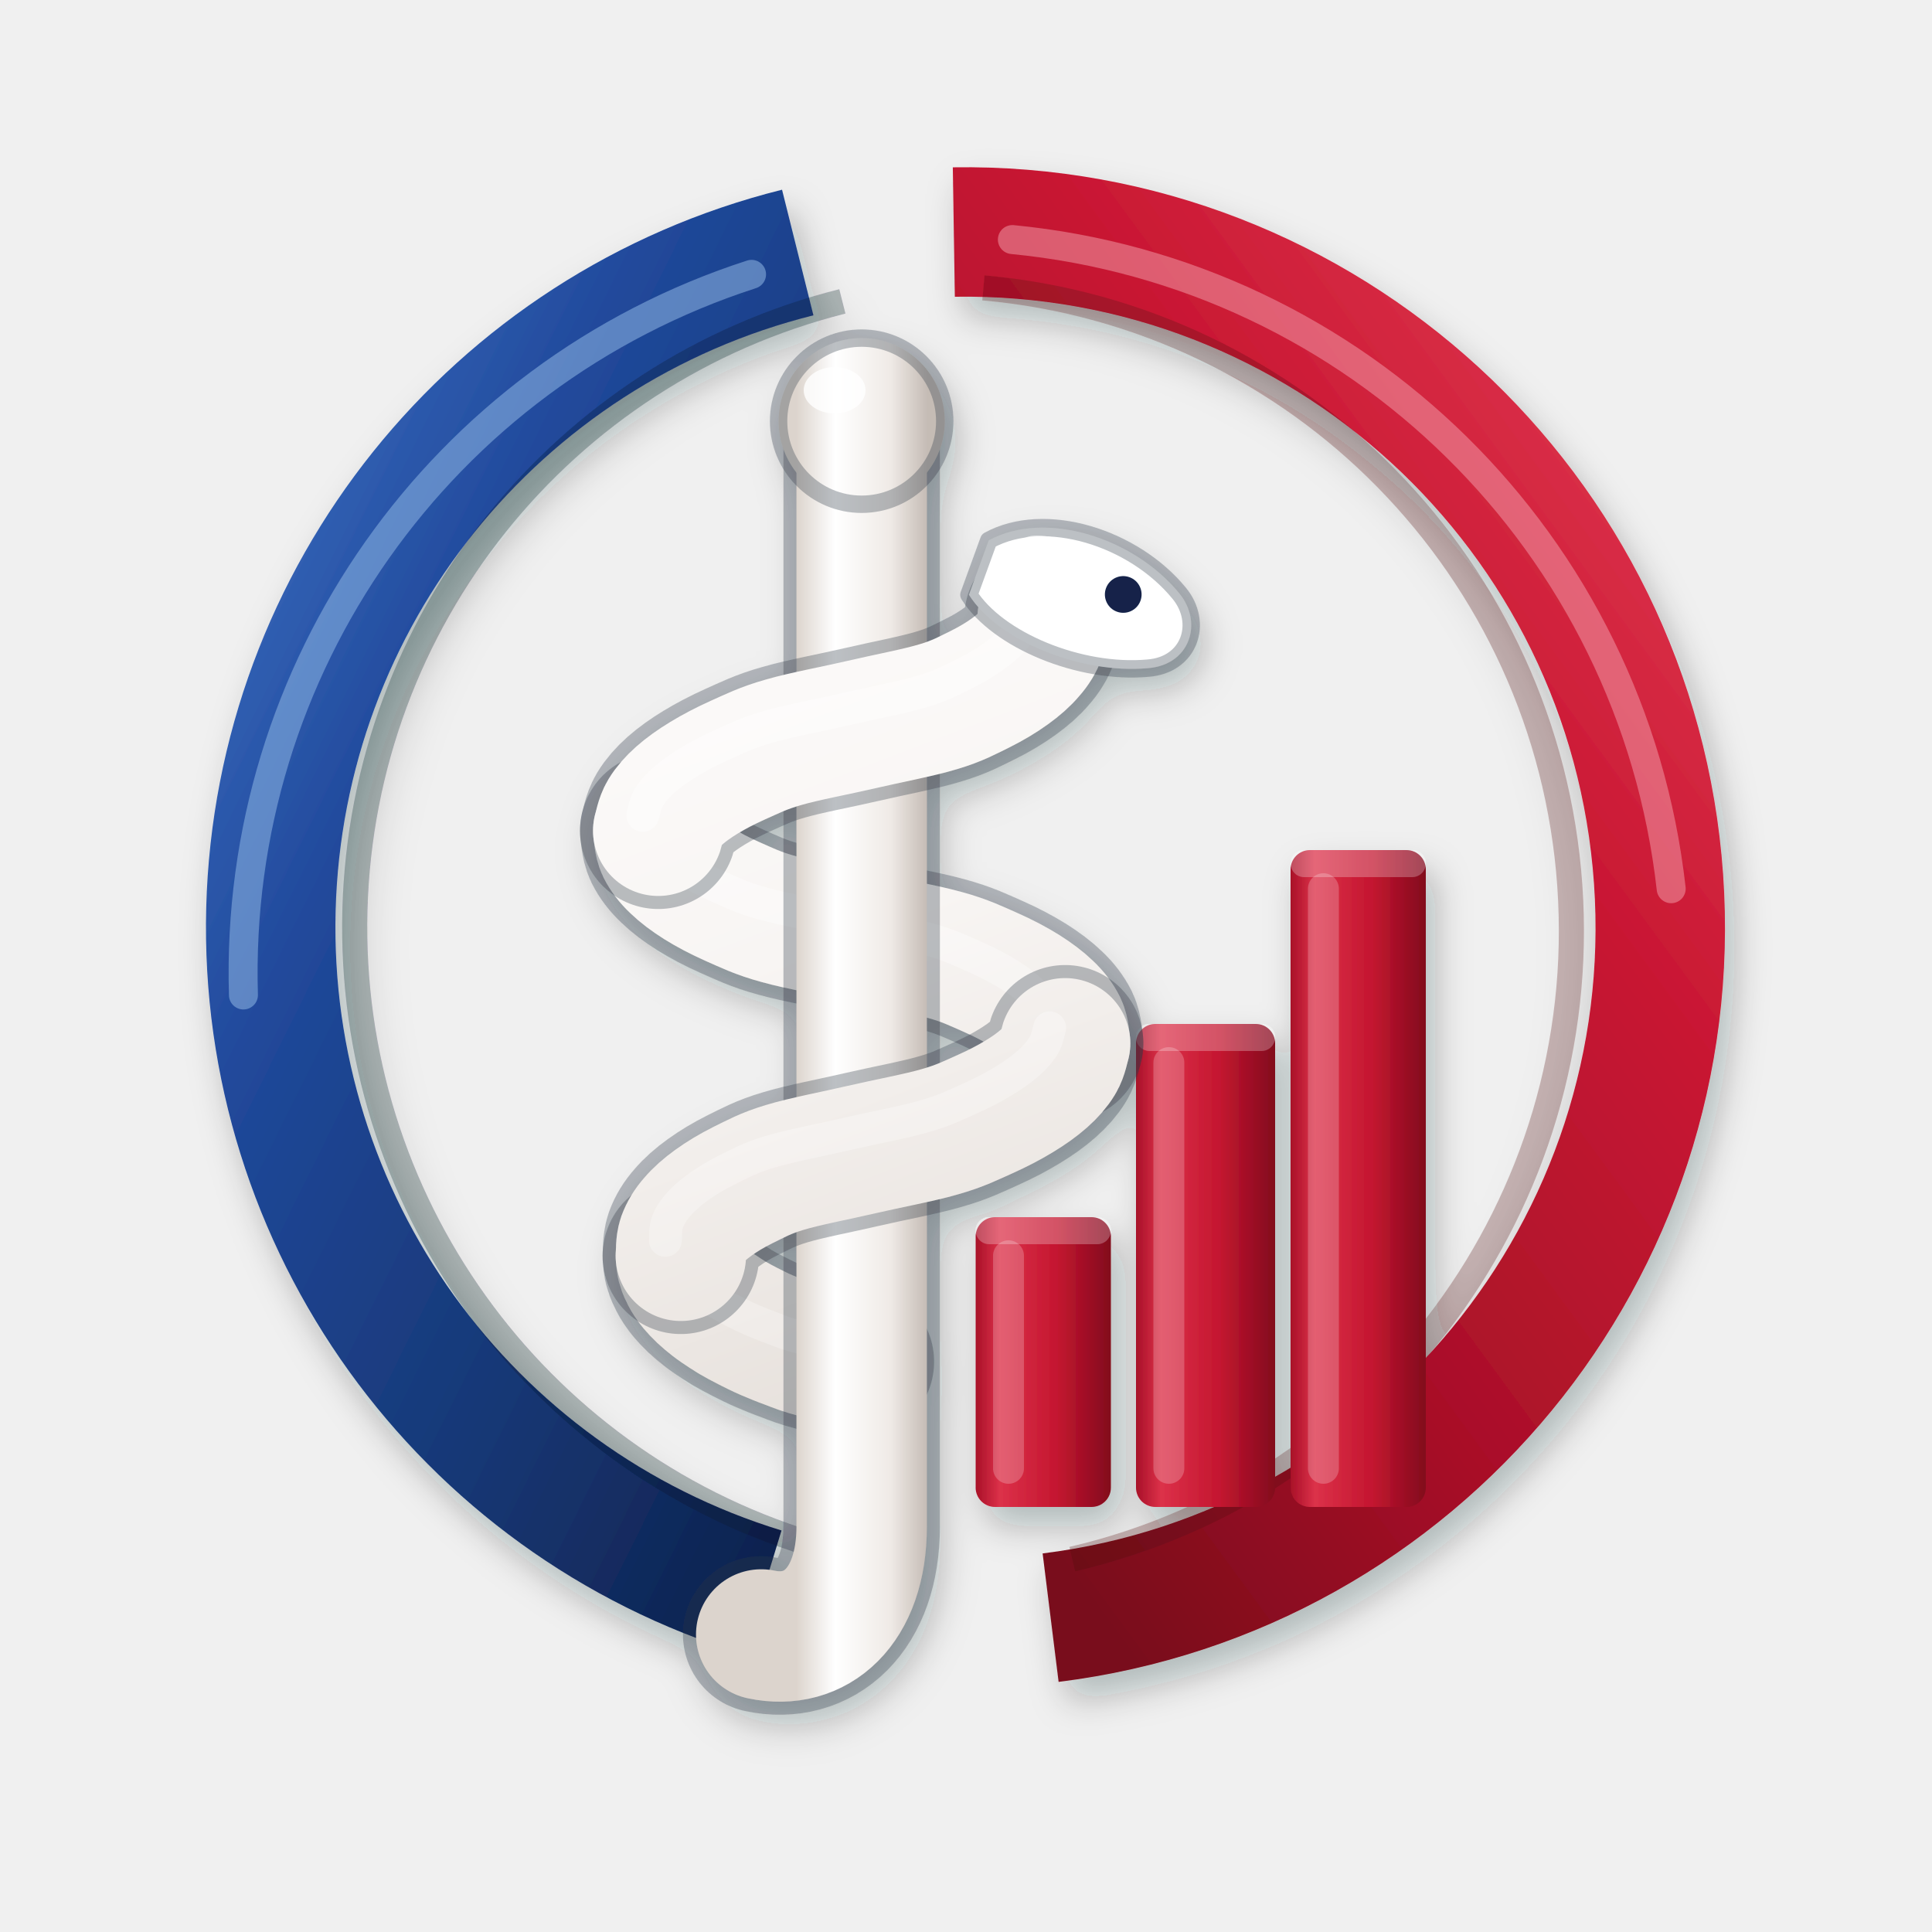
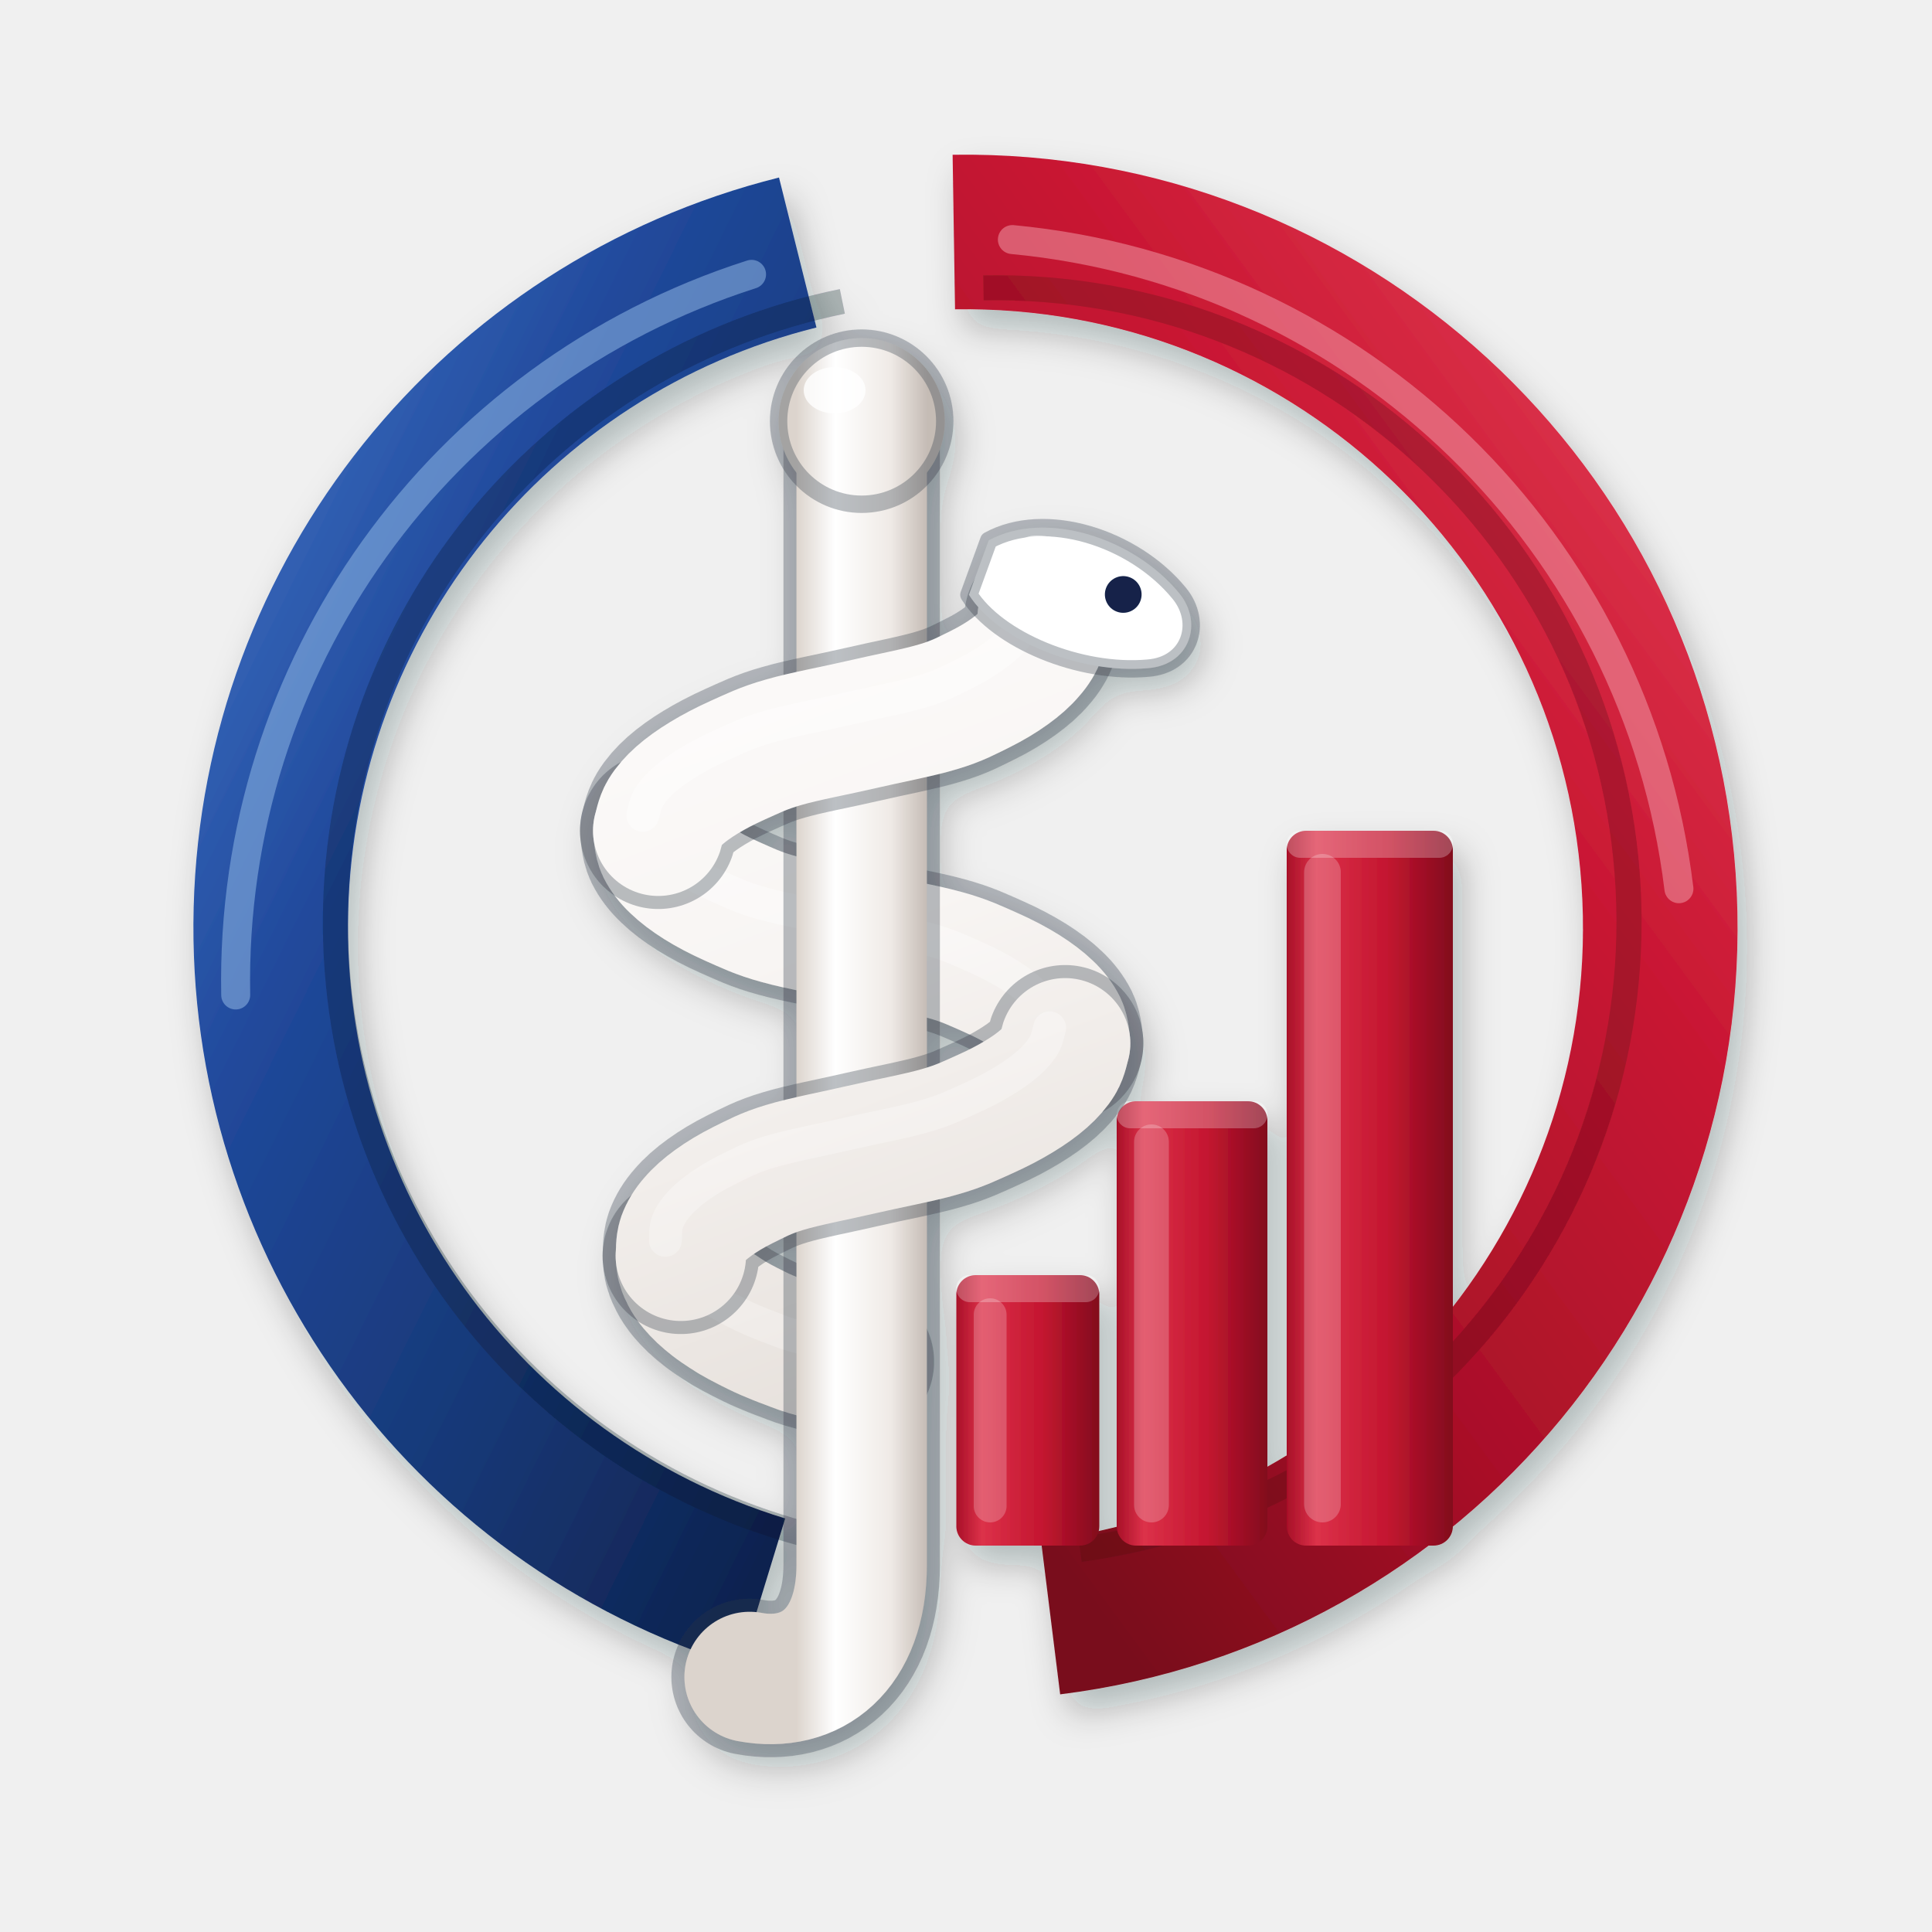
<svg xmlns="http://www.w3.org/2000/svg" viewBox="0 0 100 100" width="100" height="100" role="img" aria-label="Finanz-Medizin">
  <defs>
    <linearGradient id="fmNavy" x1=".1" y1="0" x2=".9" y2="1">
      <stop offset="0" stop-color="#3A6CC0" />
      <stop offset=".3" stop-color="#20489A" />
      <stop offset=".68" stop-color="#173876" />
      <stop offset="1" stop-color="#0E2350" />
    </linearGradient>
    <linearGradient id="fmRed" x1=".9" y1="0" x2=".2" y2="1">
      <stop offset="0" stop-color="#E23B52" />
      <stop offset=".3" stop-color="#CA1934" />
      <stop offset=".68" stop-color="#A81028" />
      <stop offset="1" stop-color="#79091B" />
    </linearGradient>
    <linearGradient id="fmBar" x1="0" y1="0" x2="1" y2="0">
      <stop offset="0" stop-color="#A81028" />
      <stop offset=".18" stop-color="#DC3149" />
      <stop offset=".6" stop-color="#C41630" />
      <stop offset="1" stop-color="#82091D" />
    </linearGradient>
    <linearGradient id="fmBone" gradientUnits="userSpaceOnUse" x1="32" y1="20" x2="58" y2="88">
      <stop offset="0" stop-color="#FFFFFF" />
      <stop offset=".42" stop-color="#F8F5F3" />
      <stop offset="1" stop-color="#D9D1CA" />
    </linearGradient>
    <linearGradient id="fmRod" gradientUnits="userSpaceOnUse" x1="41.2" y1="0" x2="48" y2="0">
      <stop offset="0" stop-color="#DCD4CD" />
      <stop offset=".3" stop-color="#FFFFFF" />
      <stop offset=".72" stop-color="#EFEAE6" />
      <stop offset="1" stop-color="#C5BCB5" />
    </linearGradient>
    <linearGradient id="fmGloss" gradientUnits="userSpaceOnUse" x1="32" y1="22" x2="58" y2="86">
      <stop offset="0" stop-color="#FFFFFF" stop-opacity=".95" />
      <stop offset=".6" stop-color="#FFFFFF" stop-opacity=".5" />
      <stop offset="1" stop-color="#FFFFFF" stop-opacity=".12" />
    </linearGradient>
    <filter id="fmRelief" x="-12%" y="-12%" width="128%" height="128%">
      <feDropShadow dx=".5" dy="1" stdDeviation=".9" flood-color="#0A1622" flood-opacity=".26" />
    </filter>
  </defs>
  <g filter="url(#fmRelief)">
    <g fill="none" stroke-linecap="butt">
-       <path d="M41.29 13.07 A36 36 0 0 0 39.47 82.42" stroke="url(#fmNavy)" stroke-width="6.7" />
-       <path d="M49.37 12.01 A36 36 0 0 1 54.38 83.73" stroke="url(#fmRed)" stroke-width="6.7" />
-       <path d="M38.9 14.2 A38 38 0 0 0 12.6 51.5" stroke="#8FB6E4" stroke-opacity=".55" stroke-width="1.5" stroke-linecap="round" />
-       <path d="M52.4 12.4 A38 38 0 0 1 86.5 46.0" stroke="#F5A2AE" stroke-opacity=".5" stroke-width="1.5" stroke-linecap="round" />
-       <path d="M43.6 15.6 A33.4 33.4 0 0 0 41.9 79.9" stroke="#07132A" stroke-opacity=".28" stroke-width="1.3" />
-       <path d="M50.9 14.9 A33.4 33.4 0 0 1 55.5 80.7" stroke="#4A0512" stroke-opacity=".26" stroke-width="1.3" />
+       <path d="M41.29 13.07 A36 36 0 0 0 39.47 82.42" stroke="url(#fmNavy)" stroke-width="8" />
+       <path d="M49.37 12.01 A36 36 0 0 1 54.38 83.73" stroke="url(#fmRed)" stroke-width="8" />
+       <path d="M38.9 14.2 A38.4 38.4 0 0 0 12.2 51.5" stroke="#8FB6E4" stroke-opacity=".55" stroke-width="1.5" stroke-linecap="round" />
+       <path d="M52.4 12.4 A38.4 38.4 0 0 1 86.9 46.0" stroke="#F5A2AE" stroke-opacity=".5" stroke-width="1.5" stroke-linecap="round" />
+       <path d="M43.6 15.6 A32.8 32.8 0 0 0 41.6 79.4" stroke="#07132A" stroke-opacity=".28" stroke-width="1.3" />
+       <path d="M50.9 14.9 A32.8 32.8 0 0 1 55.9 80.2" stroke="#4A0512" stroke-opacity=".26" stroke-width="1.3" />
    </g>
    <g>
-       <rect x="50.5" y="63" width="7.0" height="15" rx="1" fill="url(#fmBar)" />
-       <rect x="58.8" y="53" width="7.2" height="25" rx="1" fill="url(#fmBar)" />
-       <rect x="66.8" y="44" width="7.0" height="34" rx="1" fill="url(#fmBar)" />
+       <rect x="49.5" y="66" width="7.4" height="14" rx="1" fill="url(#fmBar)" />
+       <rect x="57.8" y="57" width="7.8" height="23" rx="1" fill="url(#fmBar)" />
+       <rect x="66.6" y="43" width="8.6" height="37" rx="1" fill="url(#fmBar)" />
      <g fill="#FFFFFF" opacity=".26">
-         <rect x="50.5" y="63" width="7.0" height="1.4" rx=".7" />
-         <rect x="58.8" y="53" width="7.2" height="1.4" rx=".7" />
-         <rect x="66.8" y="44" width="7.0" height="1.4" rx=".7" />
+         <rect x="49.5" y="66" width="7.4" height="1.4" rx=".7" />
+         <rect x="57.8" y="57" width="7.8" height="1.4" rx=".7" />
+         <rect x="66.6" y="43" width="8.6" height="1.4" rx=".7" />
      </g>
      <g fill="#FFFFFF" opacity=".22">
-         <rect x="51.4" y="64.2" width="1.6" height="12.6" rx=".8" />
-         <rect x="59.7" y="54.2" width="1.6" height="22.6" rx=".8" />
-         <rect x="67.7" y="45.2" width="1.6" height="31.6" rx=".8" />
+         <rect x="50.4" y="67.2" width="1.7" height="11.6" rx=".85" />
+         <rect x="58.7" y="58.2" width="1.8" height="20.6" rx=".9" />
+         <rect x="67.5" y="44.2" width="1.9" height="34.6" rx=".95" />
      </g>
    </g>
    <g fill="none" stroke-linecap="round" stroke-linejoin="round">
      <path d="M44.30 70.48 C43.95 70.40 42.77 70.17 42.19 70.02 C41.61 69.87 41.23 69.72 40.82 69.56 C40.40 69.41 40.04 69.26 39.69 69.11 C39.34 68.96 39.03 68.80 38.73 68.65 C38.43 68.50 38.16 68.35 37.90 68.20 C37.64 68.04 37.41 67.89 37.19 67.74 C36.97 67.59 36.77 67.43 36.59 67.28 C36.41 67.13 36.25 66.98 36.11 66.83 C35.96 66.67 35.83 66.52 35.73 66.37 C35.62 66.22 35.53 66.07 35.46 65.91 C35.38 65.76 35.33 65.61 35.29 65.46 C35.26 65.30 35.25 65.08 35.24 65.00" stroke="#2E3A46" stroke-opacity=".32" stroke-width="8.1" />
      <path d="M44.30 70.48 C43.95 70.40 42.77 70.17 42.19 70.02 C41.61 69.87 41.23 69.72 40.82 69.56 C40.40 69.41 40.04 69.26 39.69 69.11 C39.34 68.96 39.03 68.80 38.73 68.65 C38.43 68.50 38.16 68.35 37.90 68.20 C37.64 68.04 37.41 67.89 37.19 67.74 C36.97 67.59 36.77 67.43 36.59 67.28 C36.41 67.13 36.25 66.98 36.11 66.83 C35.96 66.67 35.83 66.52 35.73 66.37 C35.62 66.22 35.53 66.07 35.46 65.91 C35.38 65.76 35.33 65.61 35.29 65.46 C35.26 65.30 35.25 65.08 35.24 65.00" stroke="url(#fmBone)" stroke-width="6.75" />
      <path d="M55.13 54.00 C55.10 53.85 55.09 53.39 54.94 53.08 C54.79 52.78 54.56 52.47 54.24 52.17 C53.92 51.86 53.52 51.56 53.03 51.25 C52.53 50.94 51.97 50.64 51.27 50.33 C50.58 50.03 49.98 49.72 48.87 49.42 C47.76 49.11 46.02 48.81 44.60 48.50 C43.18 48.19 41.44 47.89 40.33 47.58 C39.22 47.28 38.62 46.97 37.93 46.67 C37.23 46.36 36.67 46.06 36.17 45.75 C35.68 45.44 35.28 45.14 34.96 44.83 C34.64 44.53 34.41 44.22 34.26 43.92 C34.11 43.61 34.10 43.15 34.07 43.00" stroke="#2E3A46" stroke-opacity=".32" stroke-width="8.1" />
      <path d="M55.13 54.00 C55.10 53.85 55.09 53.39 54.94 53.08 C54.79 52.78 54.56 52.47 54.24 52.17 C53.92 51.86 53.52 51.56 53.03 51.25 C52.53 50.94 51.97 50.64 51.27 50.33 C50.58 50.03 49.98 49.72 48.87 49.42 C47.76 49.11 46.02 48.81 44.60 48.50 C43.18 48.19 41.44 47.89 40.33 47.58 C39.22 47.28 38.62 46.97 37.93 46.67 C37.23 46.36 36.67 46.06 36.17 45.75 C35.68 45.44 35.28 45.14 34.96 44.83 C34.64 44.53 34.41 44.22 34.26 43.92 C34.11 43.61 34.10 43.15 34.07 43.00" stroke="url(#fmBone)" stroke-width="6.75" />
      <g transform="translate(-.8 -.8)">
        <path d="M44.30 70.48 C43.95 70.40 42.77 70.17 42.19 70.02 C41.61 69.87 41.23 69.72 40.82 69.56 C40.40 69.41 40.04 69.26 39.69 69.11 C39.34 68.96 39.03 68.80 38.73 68.65 C38.43 68.50 38.16 68.35 37.90 68.20 C37.64 68.04 37.41 67.89 37.19 67.74 C36.97 67.59 36.77 67.43 36.59 67.28 C36.41 67.13 36.25 66.98 36.11 66.83 C35.96 66.67 35.83 66.52 35.73 66.37 C35.62 66.22 35.53 66.07 35.46 65.91 C35.38 65.76 35.33 65.61 35.29 65.46 C35.26 65.30 35.25 65.08 35.24 65.00" stroke="url(#fmGloss)" stroke-width="1.7" stroke-opacity=".55" />
        <path d="M55.13 54.00 C55.10 53.85 55.09 53.39 54.94 53.08 C54.79 52.78 54.56 52.47 54.24 52.17 C53.92 51.86 53.52 51.56 53.03 51.25 C52.53 50.94 51.97 50.64 51.27 50.33 C50.58 50.03 49.98 49.72 48.87 49.42 C47.76 49.11 46.02 48.81 44.60 48.50 C43.18 48.19 41.44 47.89 40.33 47.58 C39.22 47.28 38.62 46.97 37.93 46.67 C37.23 46.36 36.67 46.06 36.17 45.75 C35.68 45.44 35.28 45.14 34.96 44.83 C34.64 44.53 34.41 44.22 34.26 43.92 C34.11 43.61 34.10 43.15 34.07 43.00" stroke="url(#fmGloss)" stroke-width="1.7" stroke-opacity=".55" />
      </g>
-       <path d="M44.6 22.0 V79 C44.6 83.2 42.2 85.2 39.4 84.6" stroke="#2E3A46" stroke-opacity=".32" stroke-width="8.1" />
-       <path d="M44.6 22.0 V79 C44.6 83.2 42.2 85.2 39.4 84.6" stroke="url(#fmRod)" stroke-width="6.75" />
+       <path d="M44.6 22.0 V81 C44.6 85.4 42.0 87.4 38.8 86.8" stroke="#2E3A46" stroke-opacity=".32" stroke-width="8.1" />
+       <path d="M44.6 22.0 V81 C44.6 85.4 42.0 87.4 38.8 86.8" stroke="url(#fmRod)" stroke-width="6.75" />
      <path d="M35.24 65.00 C35.26 64.85 35.23 64.39 35.34 64.08 C35.45 63.78 35.63 63.47 35.90 63.17 C36.16 62.86 36.50 62.56 36.93 62.25 C37.36 61.94 37.85 61.64 38.47 61.33 C39.09 61.03 39.62 60.72 40.64 60.42 C41.66 60.11 43.27 59.81 44.60 59.50 C45.93 59.19 47.58 58.89 48.64 58.58 C49.71 58.28 50.30 57.97 50.98 57.67 C51.67 57.36 52.24 57.06 52.75 56.75 C53.26 56.44 53.68 56.14 54.03 55.83 C54.37 55.53 54.64 55.22 54.82 54.92 C55.01 54.61 55.08 54.15 55.13 54.00" stroke="#2E3A46" stroke-opacity=".32" stroke-width="8.1" />
      <path d="M35.24 65.00 C35.26 64.85 35.23 64.39 35.34 64.08 C35.45 63.78 35.63 63.47 35.90 63.17 C36.16 62.86 36.50 62.56 36.93 62.25 C37.36 61.94 37.85 61.64 38.47 61.33 C39.09 61.03 39.62 60.72 40.64 60.42 C41.66 60.11 43.27 59.81 44.60 59.50 C45.93 59.19 47.58 58.89 48.64 58.58 C49.71 58.28 50.30 57.97 50.98 57.67 C51.67 57.36 52.24 57.06 52.75 56.75 C53.26 56.44 53.68 56.14 54.03 55.83 C54.37 55.53 54.64 55.22 54.82 54.92 C55.01 54.61 55.08 54.15 55.13 54.00" stroke="url(#fmBone)" stroke-width="6.75" />
      <path d="M34.07 43.00 C34.12 42.85 34.19 42.39 34.38 42.08 C34.56 41.78 34.83 41.47 35.17 41.17 C35.52 40.86 35.94 40.56 36.45 40.25 C36.96 39.94 37.53 39.64 38.22 39.33 C38.90 39.03 39.49 38.72 40.56 38.42 C41.62 38.11 43.27 37.81 44.60 37.50 C45.93 37.19 47.54 36.89 48.56 36.58 C49.58 36.28 50.11 35.97 50.73 35.67 C51.35 35.36 51.84 35.06 52.27 34.75 C52.70 34.44 53.04 34.14 53.30 33.83 C53.57 33.53 53.75 33.22 53.86 32.92 C53.97 32.61 53.94 32.15 53.96 32.00" stroke="#2E3A46" stroke-opacity=".32" stroke-width="8.1" />
      <path d="M34.07 43.00 C34.12 42.85 34.19 42.39 34.38 42.08 C34.56 41.78 34.83 41.47 35.17 41.17 C35.52 40.86 35.94 40.56 36.45 40.25 C36.96 39.94 37.53 39.64 38.22 39.33 C38.90 39.03 39.49 38.72 40.56 38.42 C41.62 38.11 43.27 37.81 44.60 37.50 C45.93 37.19 47.54 36.89 48.56 36.58 C49.58 36.28 50.11 35.97 50.73 35.67 C51.35 35.36 51.84 35.06 52.27 34.75 C52.70 34.44 53.04 34.14 53.30 33.83 C53.57 33.53 53.75 33.22 53.86 32.92 C53.97 32.61 53.94 32.15 53.96 32.00" stroke="url(#fmBone)" stroke-width="6.75" />
      <g transform="translate(-.8 -.8)">
        <path d="M35.24 65.00 C35.26 64.85 35.23 64.39 35.34 64.08 C35.45 63.78 35.63 63.47 35.90 63.17 C36.16 62.86 36.50 62.56 36.93 62.25 C37.36 61.94 37.85 61.64 38.47 61.33 C39.09 61.03 39.62 60.72 40.64 60.42 C41.66 60.11 43.27 59.81 44.60 59.50 C45.93 59.19 47.58 58.89 48.64 58.58 C49.71 58.28 50.30 57.97 50.98 57.67 C51.67 57.36 52.24 57.06 52.75 56.75 C53.26 56.44 53.68 56.14 54.03 55.83 C54.37 55.53 54.64 55.22 54.82 54.92 C55.01 54.61 55.08 54.15 55.13 54.00" stroke="url(#fmGloss)" stroke-width="1.7" stroke-opacity=".55" />
        <path d="M34.07 43.00 C34.12 42.85 34.19 42.39 34.38 42.08 C34.56 41.78 34.83 41.47 35.17 41.17 C35.52 40.86 35.94 40.56 36.45 40.25 C36.96 39.94 37.53 39.64 38.22 39.33 C38.90 39.03 39.49 38.72 40.56 38.42 C41.62 38.11 43.27 37.81 44.60 37.50 C45.93 37.19 47.54 36.89 48.56 36.58 C49.58 36.28 50.11 35.97 50.73 35.67 C51.35 35.36 51.84 35.06 52.27 34.75 C52.70 34.44 53.04 34.14 53.30 33.83 C53.57 33.53 53.75 33.22 53.86 32.92 C53.97 32.61 53.94 32.15 53.96 32.00" stroke="url(#fmGloss)" stroke-width="1.7" stroke-opacity=".55" />
      </g>
    </g>
    <circle cx="44.6" cy="21.8" r="4.3" fill="url(#fmRod)" stroke="#2E3A46" stroke-opacity=".32" stroke-width=".9" />
    <ellipse cx="43.2" cy="20.2" rx="1.6" ry="1.2" fill="#FFFFFF" opacity=".8" />
    <g transform="translate(55.96 31.20) rotate(20)">
      <path d="M-5.6 -1.4 C-3.4 -3.9 1.4 -4.1 4.6 -2.2                C6.3 -1.2 6.4 1.1 4.4 2.0                C1.2 3.5 -3.4 3.3 -5.6 1.6 Z" fill="url(#fmBone)" stroke="#2E3A46" stroke-opacity=".32" stroke-width=".9" stroke-linejoin="round" />
      <ellipse cx="-1.6" cy="-1.9" rx="2.4" ry=".85" fill="#FFFFFF" opacity=".7" />
      <circle cx="1.9" cy="-1.15" r=".95" fill="#12244A" />
    </g>
  </g>
</svg>
